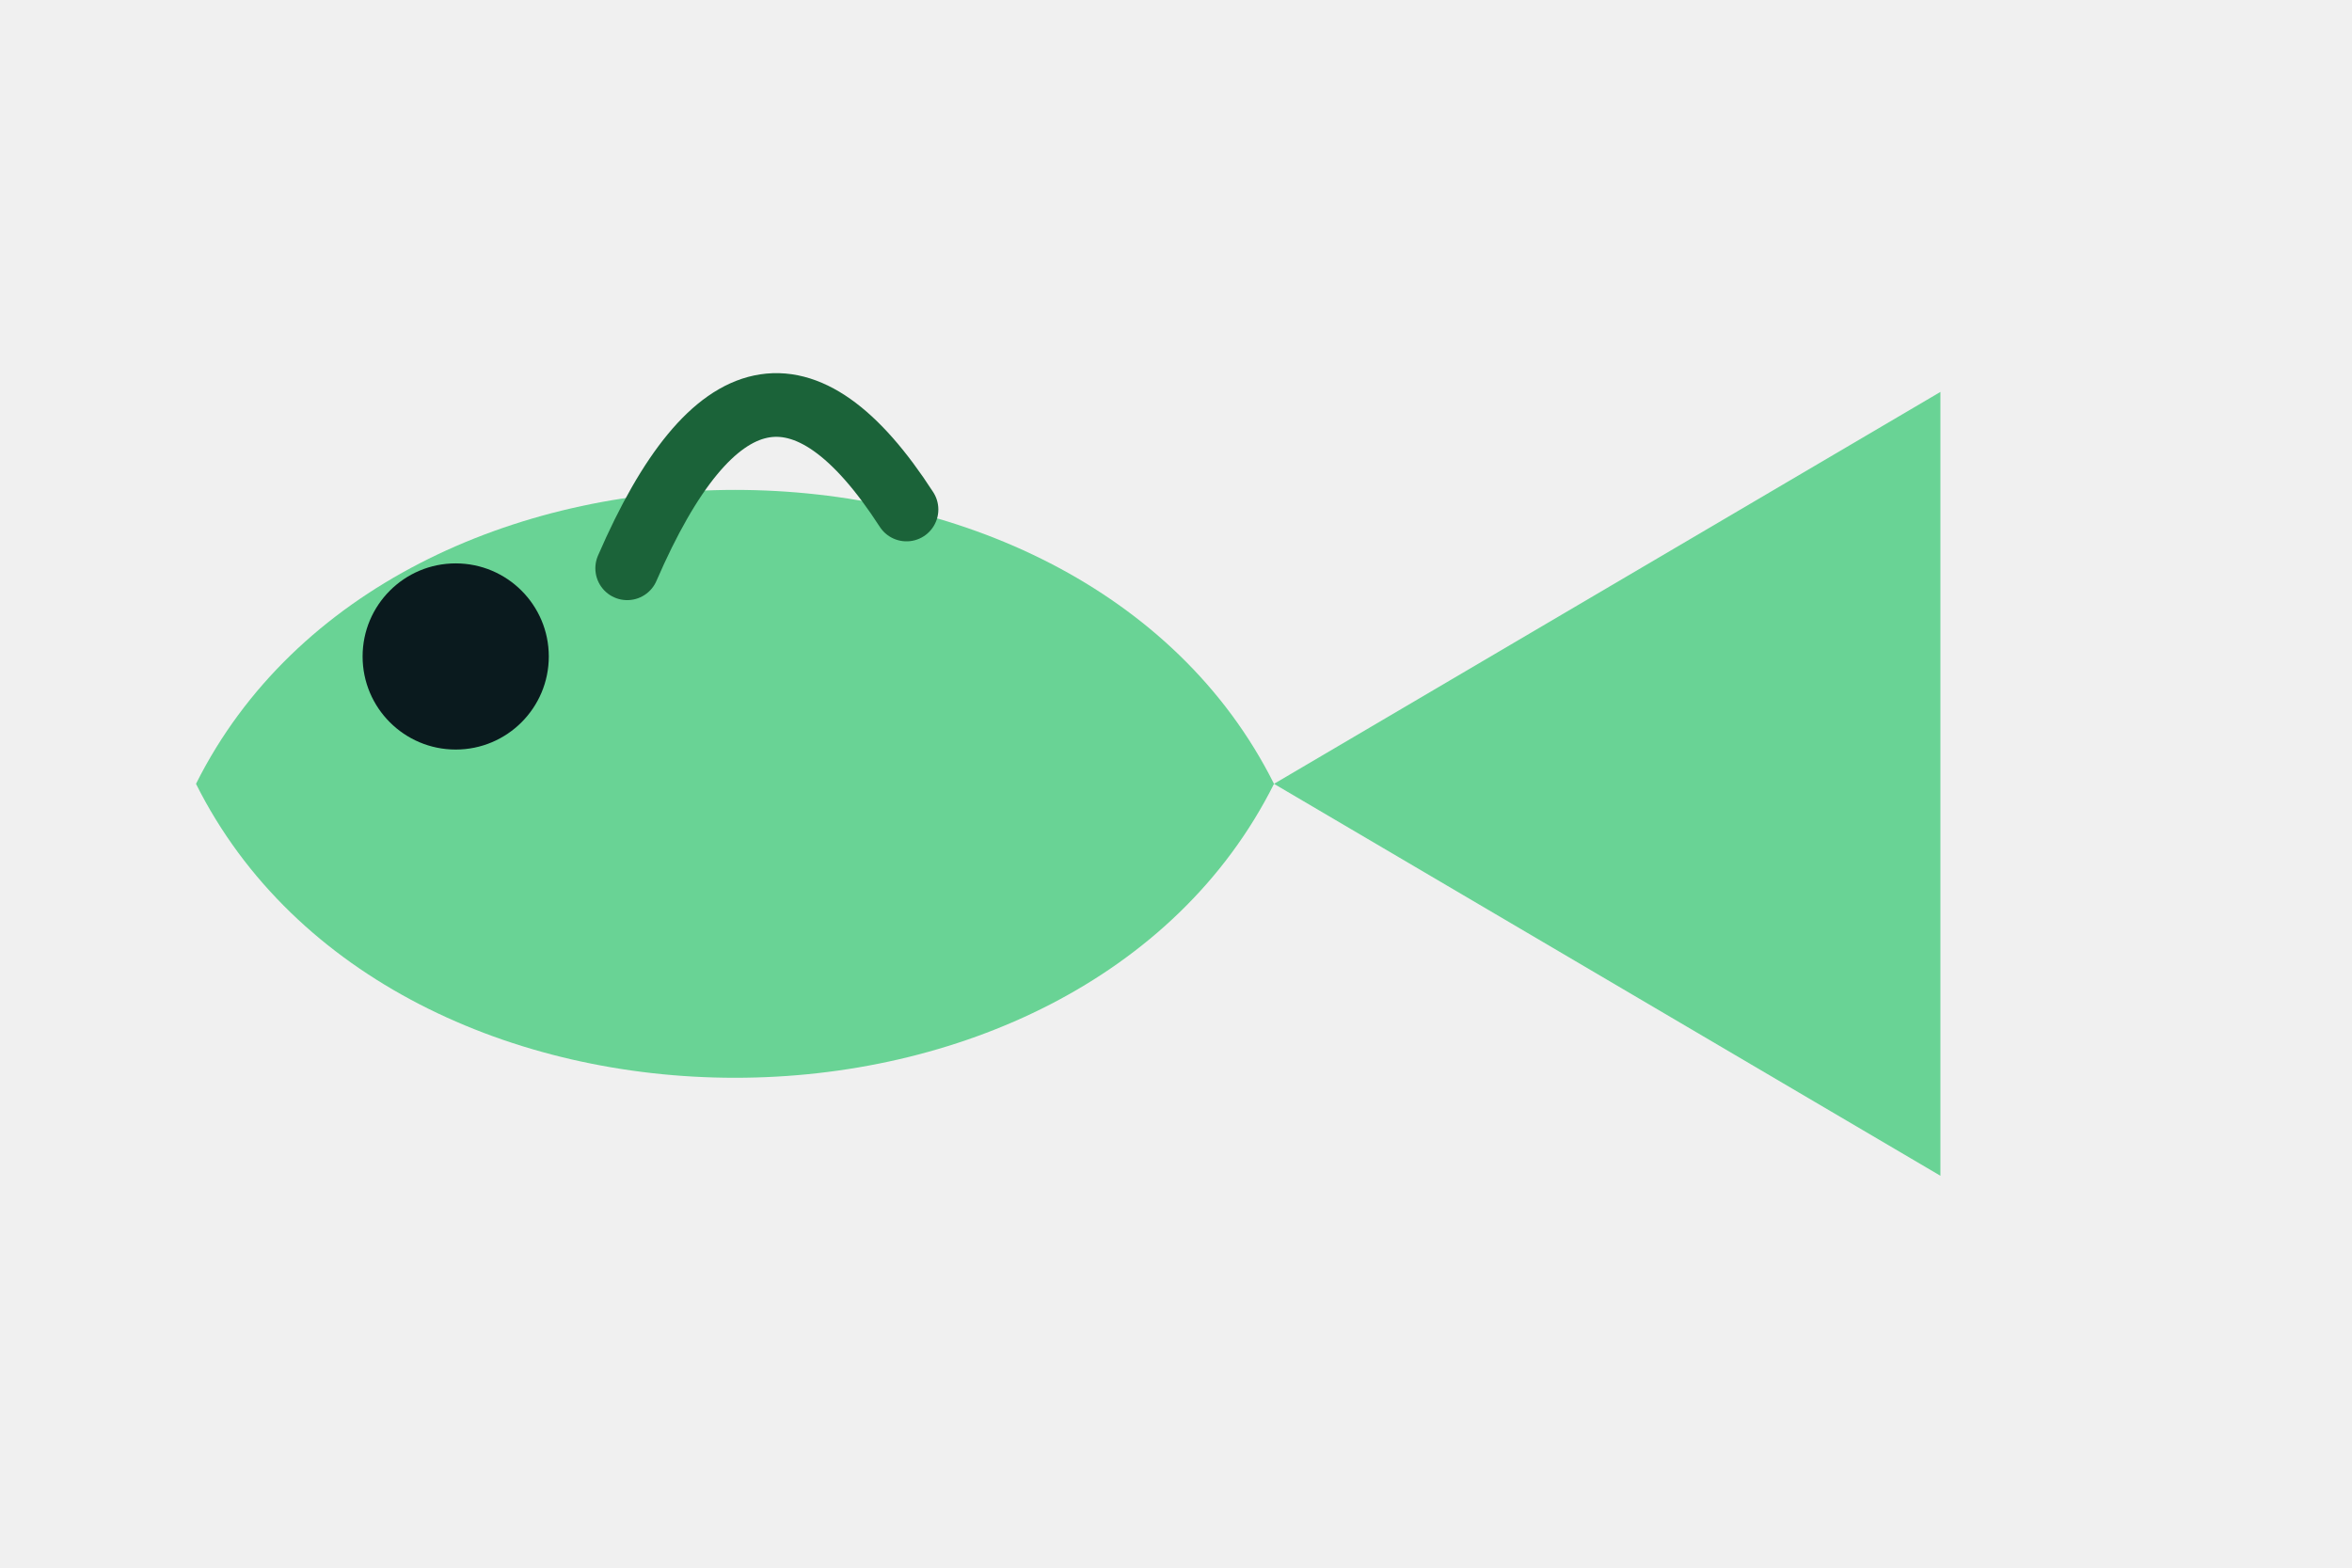
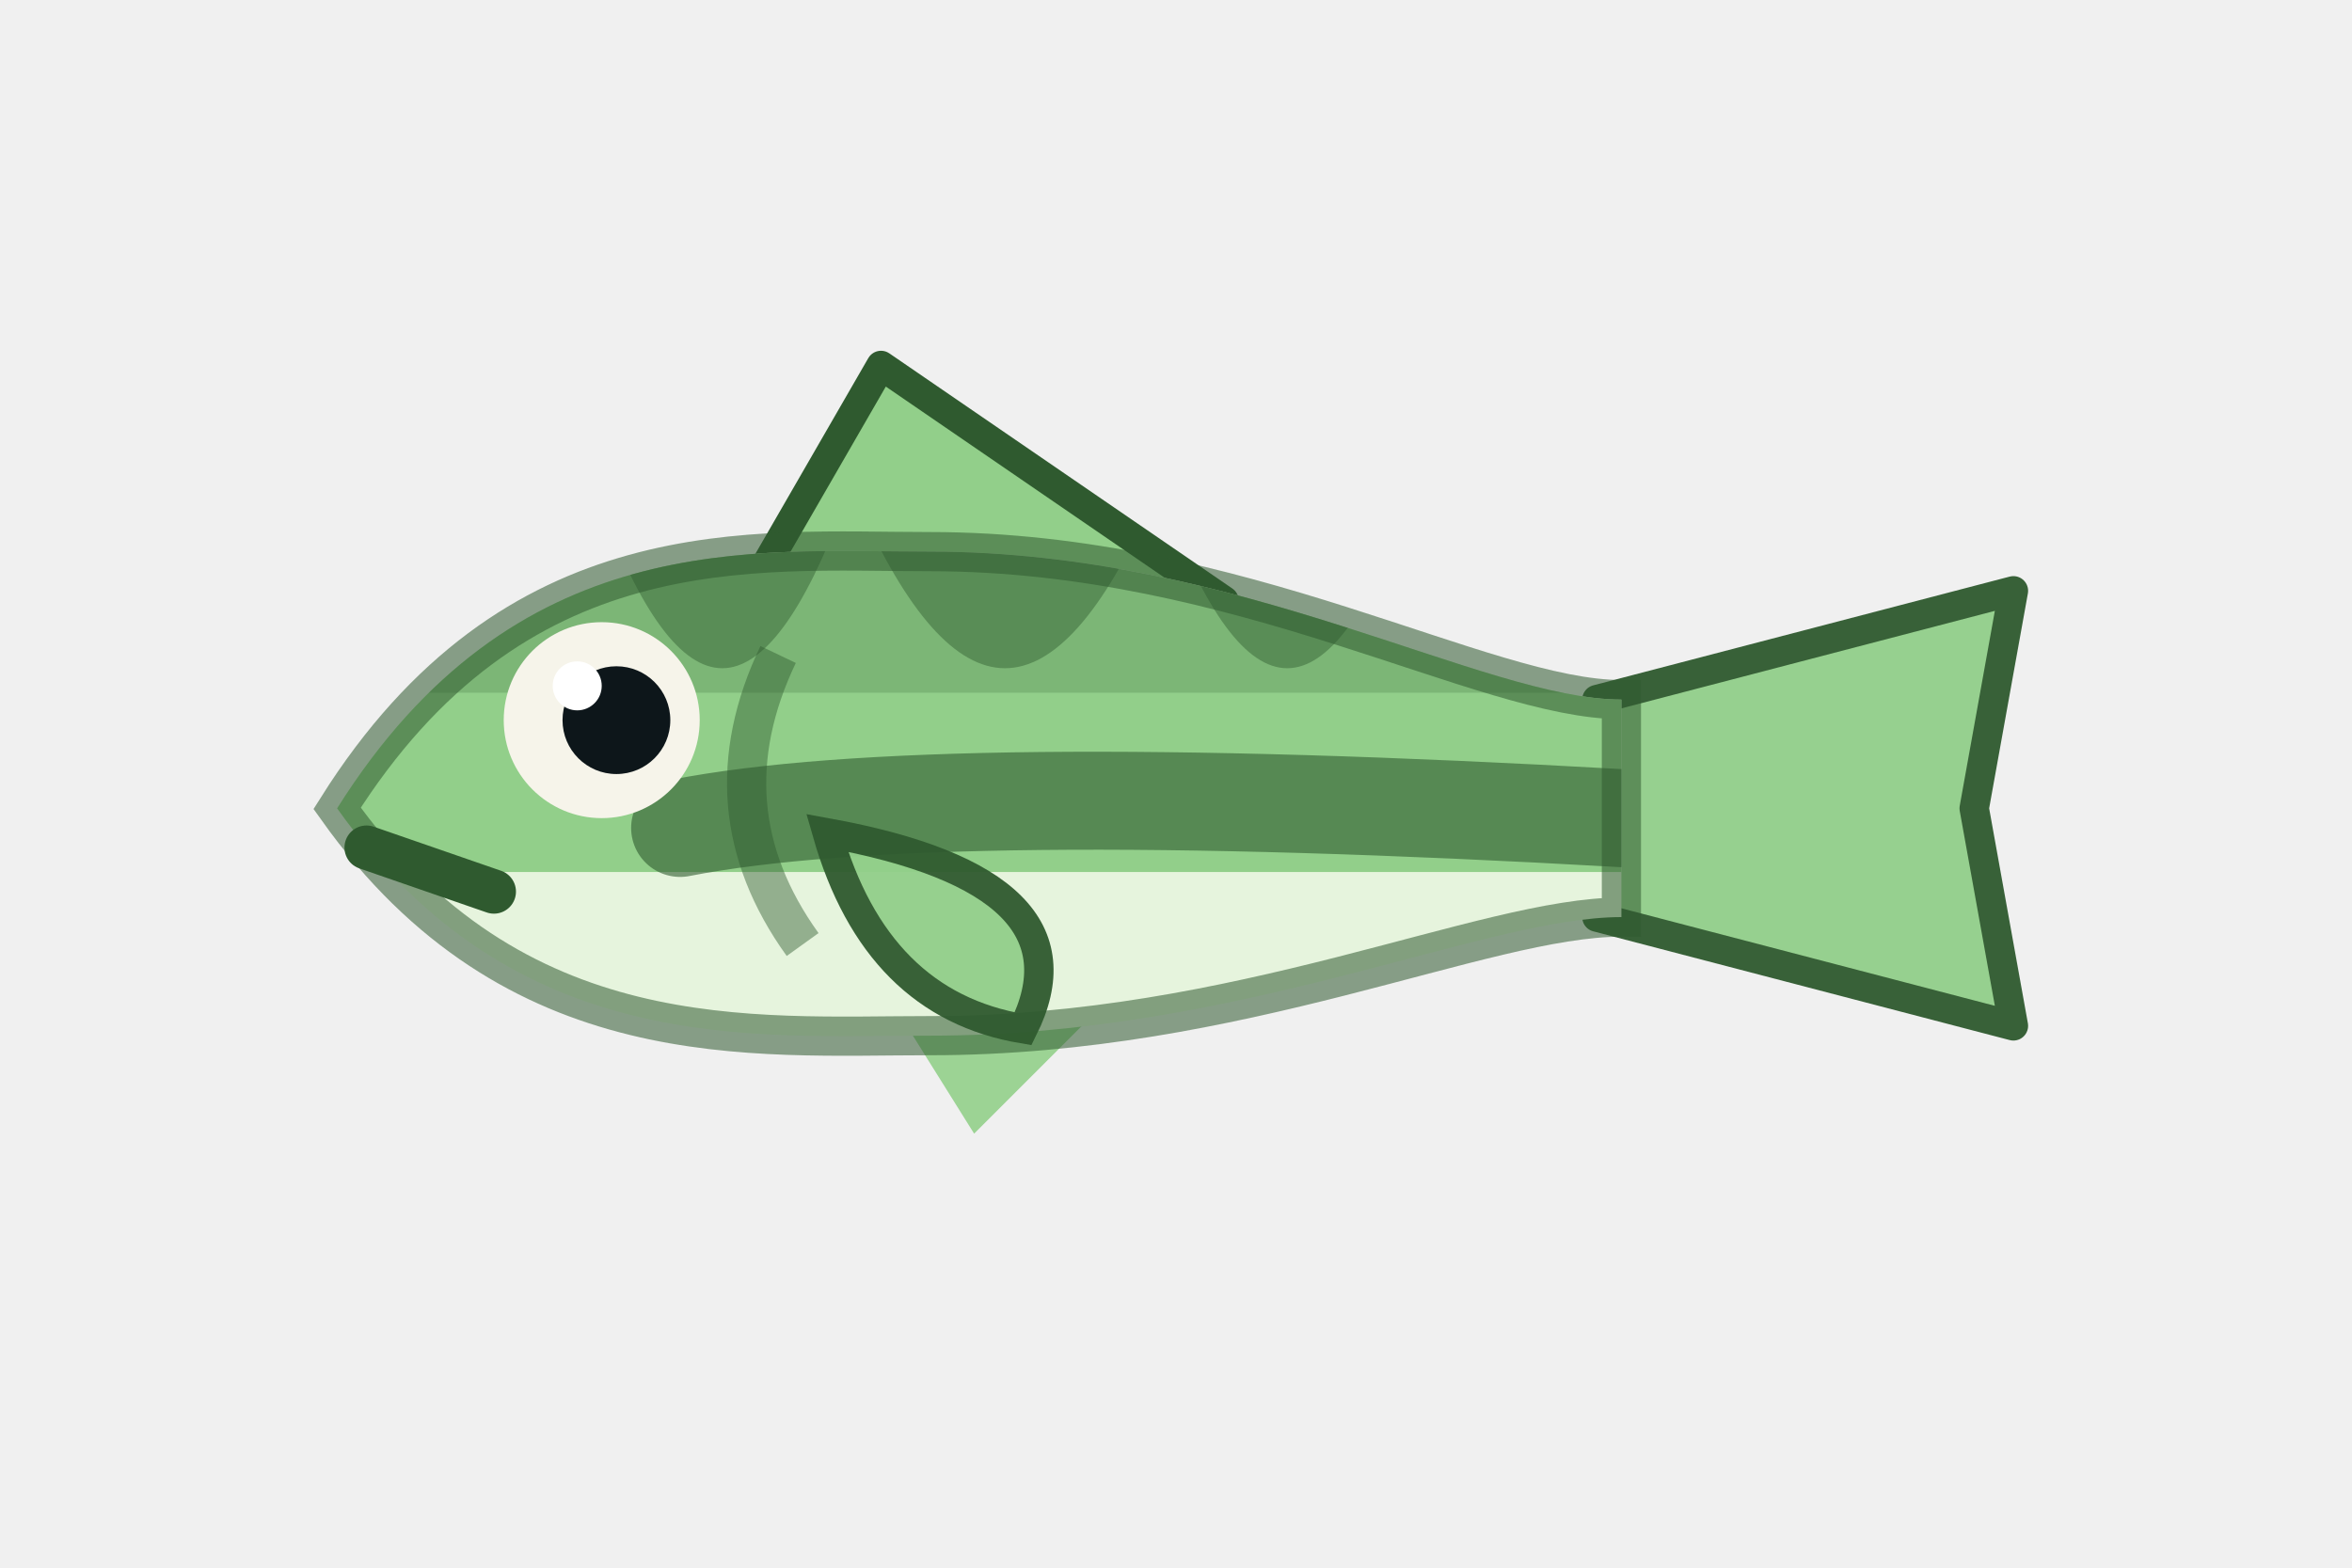
<svg xmlns="http://www.w3.org/2000/svg" viewBox="0 0 48 32">
-   <path d="M26.0 16L39.6 8.0L39.6 24.0z" fill="#69d395" />
-   <path d="M4.0 16C8.0 8.0 22.0 8.0 26.0 16C22.0 24.0 8.0 24.0 4.0 16z" fill="#69d395" />
-   <path d="M12.8 11.6q2.6 -6.0 5.7 -1.2" stroke="#1b6339" stroke-width="1.3" fill="none" stroke-linecap="round" />
-   <circle cx="9.3" cy="13.4" r="1.9" fill="#0a1a1e" />
+   <defs>
+     <clipPath id="b">
+       <path d="M6.88,16.5 C10.51,10.73 15.35,11.26 18.98,11.26 C25.33,11.26 30.27,14.28 33.09,14.28 L33.09,18.72 C30.27,18.72 25.33,21.14 18.98,21.14 C15.35,21.14 10.51,21.6 6.88,16.5 Z" />
+     </clipPath>
+   </defs>
+   <path d="M32.59,14.28 L41.09,12.06 L40.29,16.5 L41.09,20.94 L32.59,18.72 Z" fill="#92cf8a" stroke="#2f5a2f" stroke-width="0.6" stroke-linejoin="round" opacity="0.95" />
+   <path d="M14.98,12.66 L17.98,7.46 L24.98,12.26 Z" fill="#92cf8a" stroke="#2f5a2f" stroke-width="0.6" stroke-linejoin="round" />
+   <path d="M17.88,19.94 L19.88,23.14 L22.88,20.14 Z" fill="#92cf8a" opacity="0.9" />
+   <path d="M6.88,16.5 C10.51,10.73 15.35,11.26 18.98,11.26 C25.33,11.26 30.27,14.28 33.09,14.28 L33.09,18.72 C30.27,18.72 25.33,21.14 18.98,21.14 C15.35,21.14 10.51,21.6 6.88,16.5 Z" fill="#e6f4dd" />
+   <g clip-path="url(#b)">
+     <rect x="0" y="0" width="48" height="17.8" fill="#92cf8a" />
+     <rect x="0" y="0" width="48" height="14.14" fill="#2f5a2f" opacity="0.22" />
+     <path d="M13.88,16.9 Q18.98,15.9 33.09,16.7" stroke="#2f5a2f" stroke-width="2" fill="none" opacity="0.6" stroke-linecap="round" />
+     <path d="M12.24,10.26 Q14.74,17.02 17.24,10.26 Z" fill="#2f5a2f" opacity="0.45" />
+     <path d="M17.51,10.26 Q20.51,17.02 23.51,10.26 Z" fill="#2f5a2f" opacity="0.45" />
+     <path d="M23.77,10.26 Q26.27,17.02 28.77,10.26 Z" fill="#2f5a2f" opacity="0.45" />
+     <path d="M29.24,10.26 Q30.99,17.02 32.74,10.26 Z" fill="#2f5a2f" opacity="0.45" />
+   </g>
+   <path d="M6.88,16.5 C10.51,10.73 15.35,11.26 18.98,11.26 C25.33,11.26 30.27,14.28 33.09,14.28 L33.09,18.72 C30.27,18.72 25.33,21.14 18.98,21.14 C15.35,21.14 10.51,21.6 6.88,16.5 Z" fill="none" stroke="#2f5a2f" stroke-width="0.8" opacity="0.55" />
+   <path d="M15.88,13.36 Q14.38,16.5 16.38,19.28" stroke="#2f5a2f" stroke-width="0.8" fill="none" opacity="0.45" />
+   <path d="M16.88,17 Q22.38,18 20.88,21 Q17.88,20.5 16.88,17 Z" fill="#92cf8a" stroke="#2f5a2f" stroke-width="0.6" opacity="0.95" />
+   <circle cx="12.28" cy="14.7" r="2" fill="#f6f4ea" />
+   <circle cx="12.58" cy="14.7" r="1.1" fill="#0d161a" />
+   <circle cx="11.78" cy="14" r="0.5" fill="#fff" />
+   <path d="M7.48,17.3 l2.6,0.9" stroke="#2f5a2f" stroke-width="0.9" fill="none" stroke-linecap="round" />
</svg>
